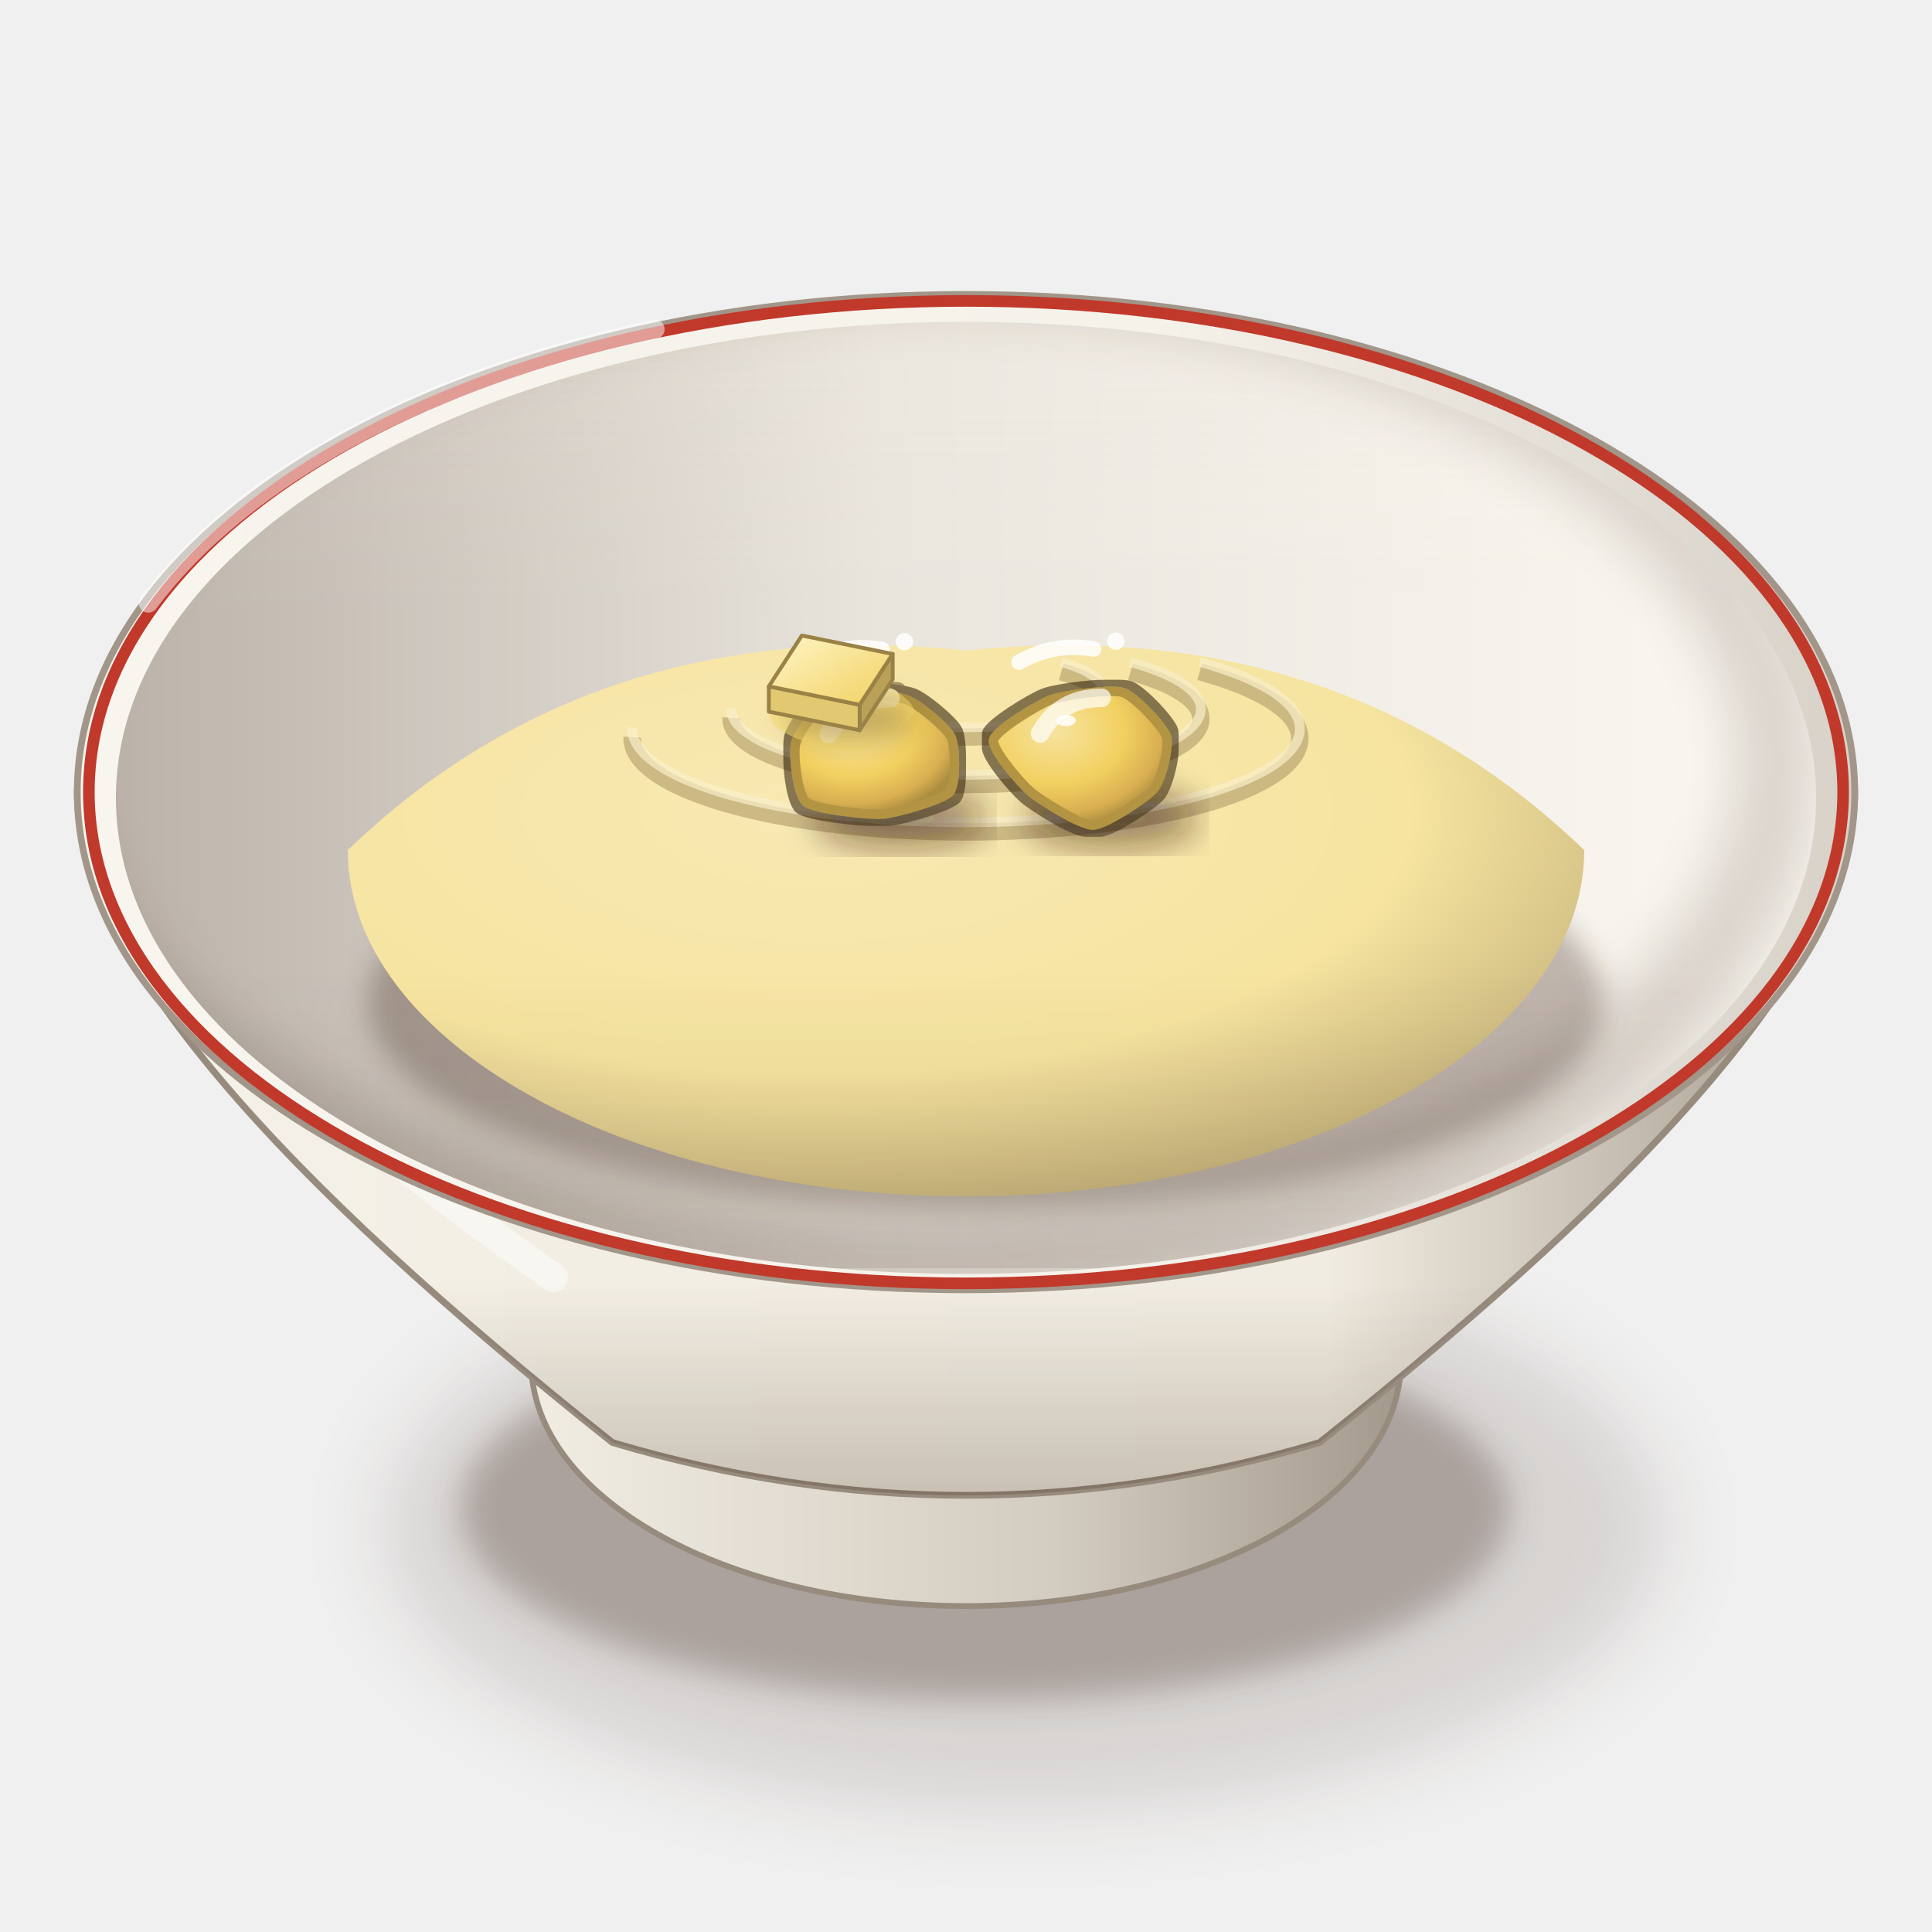
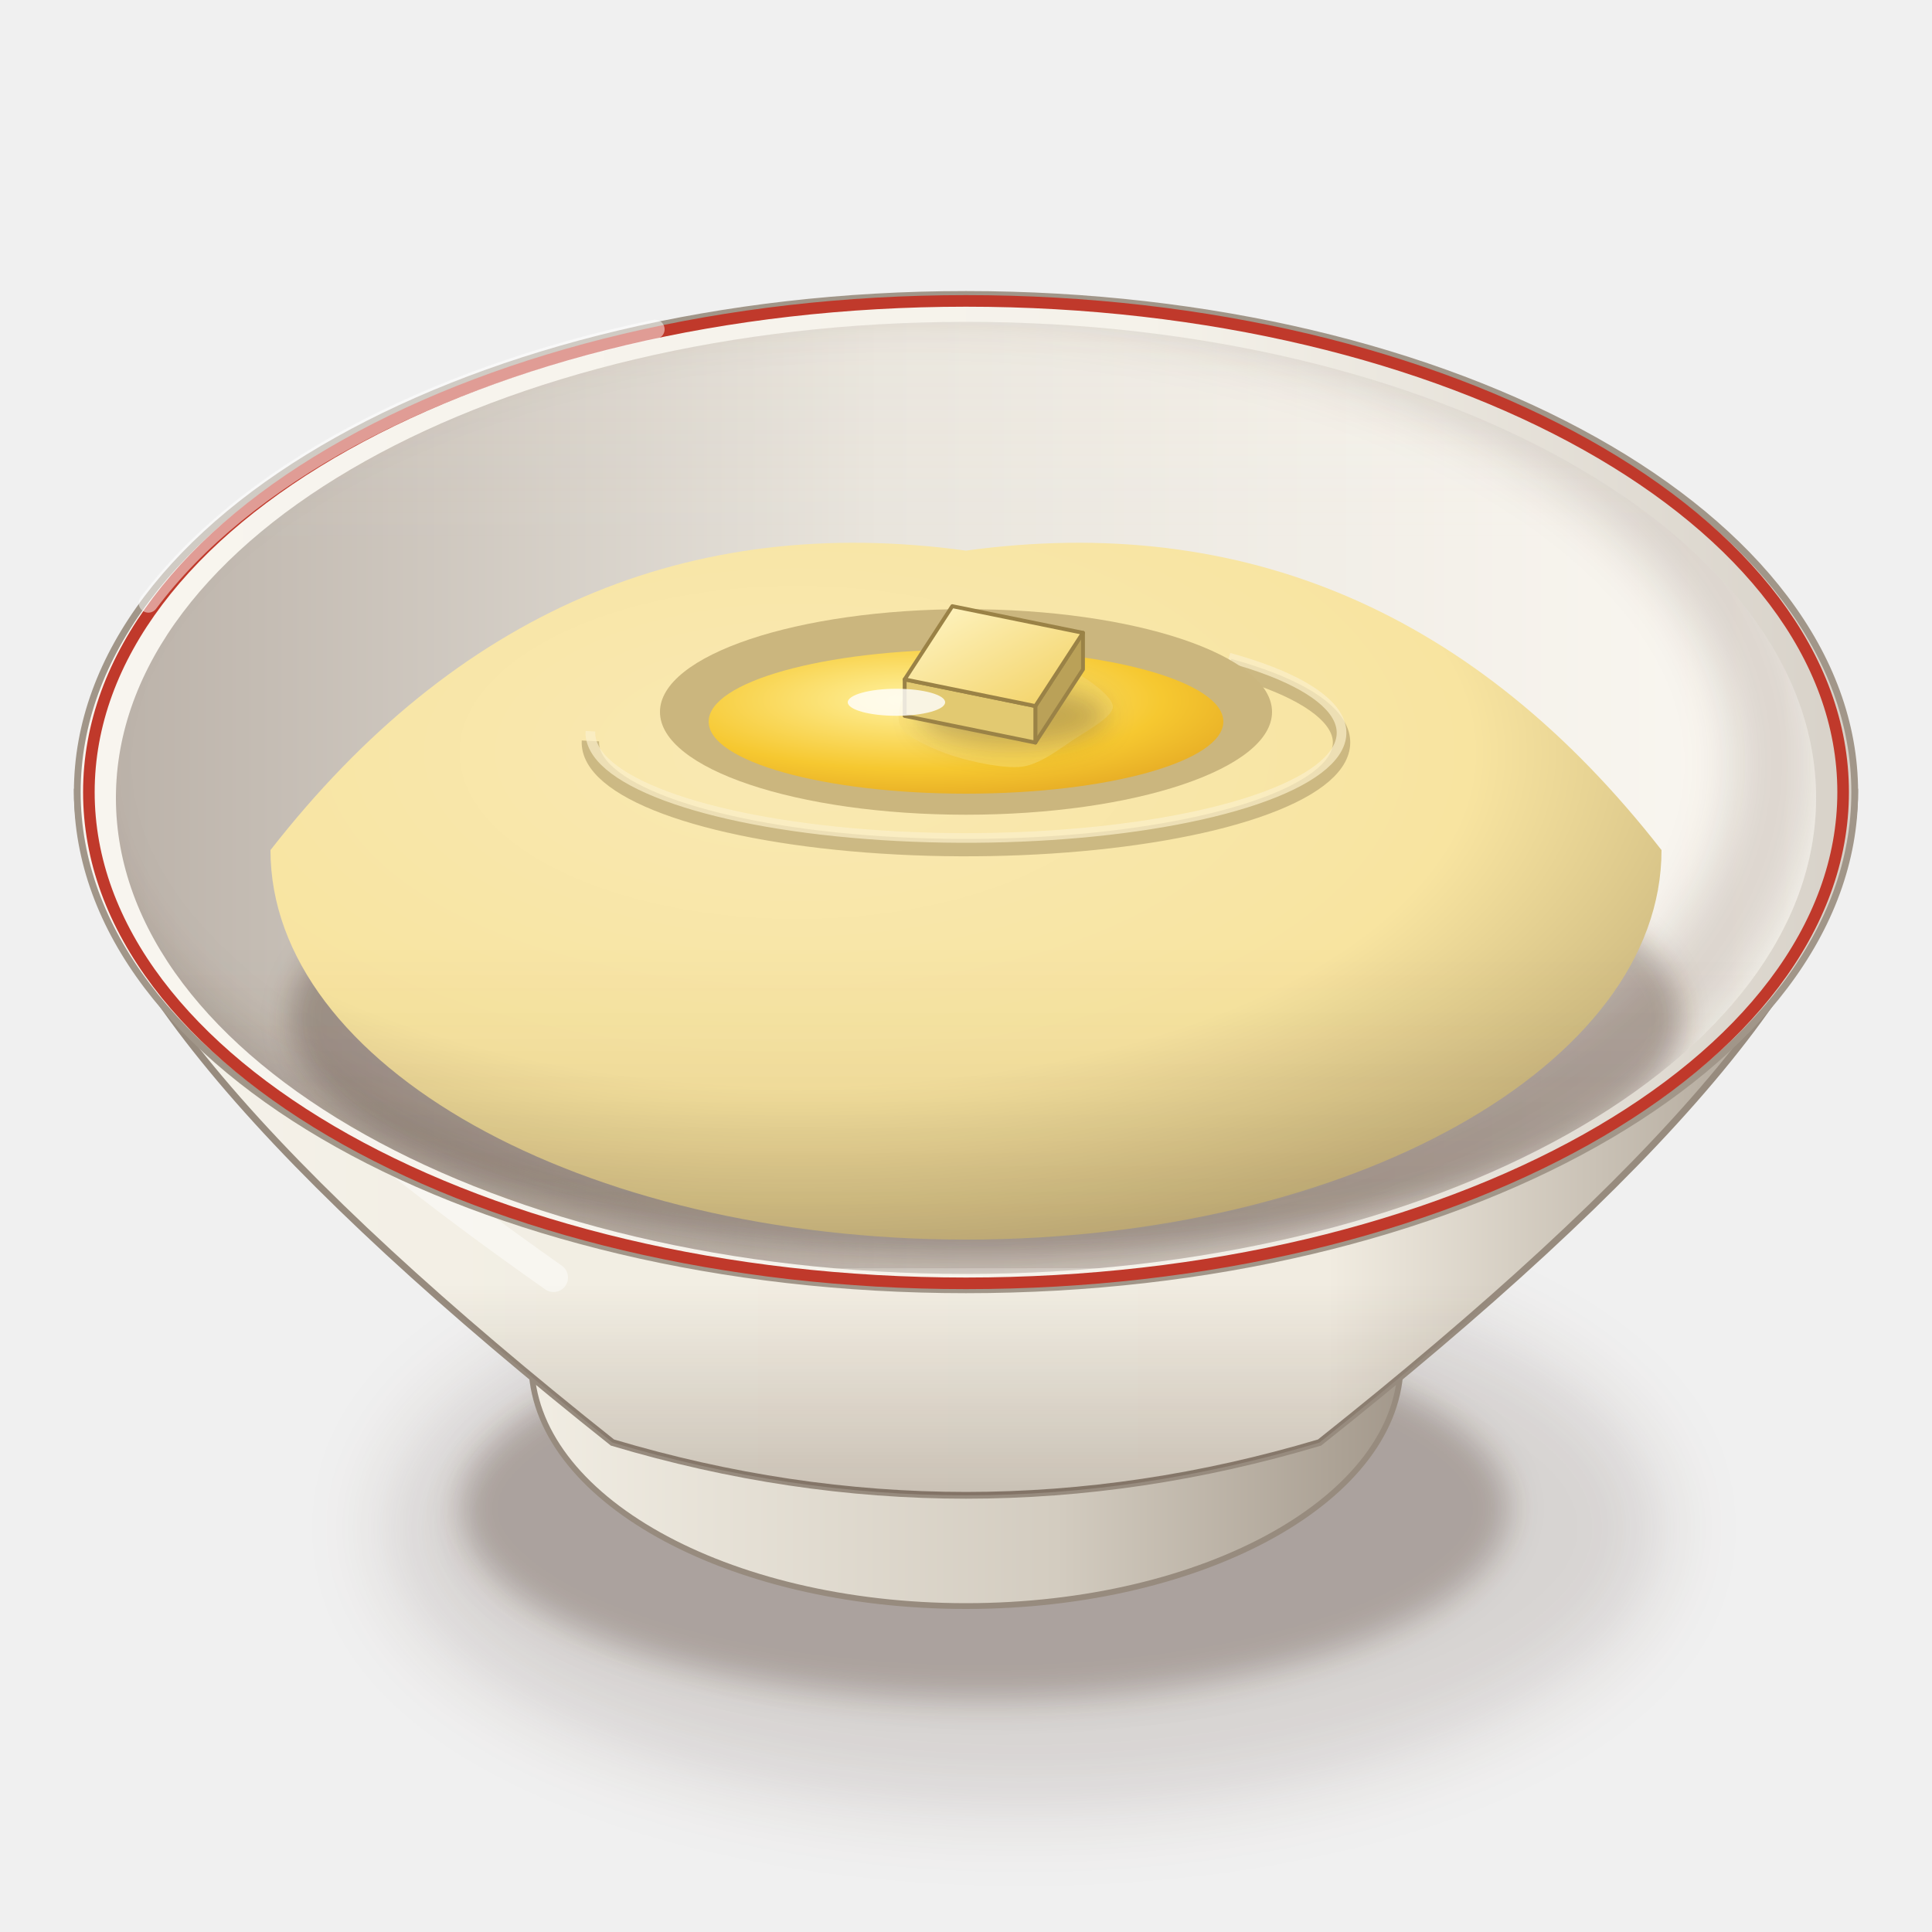
<svg xmlns="http://www.w3.org/2000/svg" viewBox="0 0 200 200" width="400" height="400">
  <defs>
    <filter id="pe_pure_papa-1" x="-50%" y="-50%" width="200%" height="200%">
      <feGaussianBlur stdDeviation="4" />
    </filter>
    <filter id="pe_pure_papa-2" x="-50%" y="-50%" width="200%" height="200%">
      <feGaussianBlur stdDeviation="1.6" />
    </filter>
    <linearGradient id="pe_pure_papa-3" x1="0" y1="0" x2="1" y2="0">
      <stop offset="0" stop-color="#f2eee4" />
      <stop offset="0.6" stop-color="#d3ccc0" />
      <stop offset="1" stop-color="#a19689" />
    </linearGradient>
    <linearGradient id="pe_pure_papa-4" x1="0" y1="0" x2="1" y2="0">
      <stop offset="0" stop-color="#f5f2eb" />
      <stop offset="0.28" stop-color="#f2eee3" />
      <stop offset="0.7" stop-color="#f1ece1" />
      <stop offset="1" stop-color="#a19689" />
    </linearGradient>
    <linearGradient id="pe_pure_papa-5" x1="0" y1="0" x2="0" y2="1">
      <stop offset="0" stop-color="#3a2212" stop-opacity="0" />
      <stop offset="0.7" stop-color="#3a2212" stop-opacity="0" />
      <stop offset="1" stop-color="#3a2212" stop-opacity="0.22" />
    </linearGradient>
    <linearGradient id="pe_pure_papa-6" x1="0" y1="0" x2="1" y2="0">
      <stop offset="0" stop-color="#f8f5ef" />
      <stop offset="0.6" stop-color="#f5f2ea" />
      <stop offset="1" stop-color="#d7d1c8" />
    </linearGradient>
    <linearGradient id="pe_pure_papa-7" x1="0" y1="0" x2="1" y2="0">
      <stop offset="0" stop-color="#bcb3aa" />
      <stop offset="0.45" stop-color="#e9e5dd" />
      <stop offset="1" stop-color="#fbf8f2" />
    </linearGradient>
    <clipPath id="pe_pure_papa-8">
      <path d="M12,82.6A88,49.28 0 1 0 188,82.6A88,49.28 0 1 0 12,82.6Z" />
    </clipPath>
    <filter id="pe_pure_papa-9" x="-50%" y="-50%" width="200%" height="200%">
      <feGaussianBlur stdDeviation="2.5" />
    </filter>
    <clipPath id="pe_pure_papa-10">
      <path d="M12,82.6 A88,49.28 0 0 0 188,82.6 L200,82.6 L200,0 L0,0 L0,82.6Z" />
    </clipPath>
    <filter id="pe_pure_papa-11" x="-50%" y="-50%" width="200%" height="200%">
      <feGaussianBlur stdDeviation="1.4" />
    </filter>
    <radialGradient id="pe_pure_papa-12" cx="0.38" cy="0.3" r="0.8">
-       <stop offset="0" stop-color="#f8e9b3" />
-       <stop offset="0.6" stop-color="#f6e4a0" />
-       <stop offset="1" stop-color="#b9a672" />
+       <stop offset="0" stop-color="#f9e9b3" />
+       <stop offset="0.6" stop-color="#f8e4a0" />
+       <stop offset="1" stop-color="#baa672" />
    </radialGradient>
-     <radialGradient id="pe_pure_papa-13" cx="0.36" cy="0.3" r="0.72">
-       <stop offset="0" stop-color="#f7e3a0" />
-       <stop offset="0.55" stop-color="#f2d060" />
-       <stop offset="0.85" stop-color="#d8ae51" />
-       <stop offset="1" stop-color="#ac8e41" />
+     <radialGradient id="pe_pure_papa-13" cx="0.4" cy="0.35" r="0.8">
+       <stop offset="0" stop-color="#fff2a0" />
+       <stop offset="0.6" stop-color="#f6c830" />
+       <stop offset="1" stop-color="#e0a020" />
    </radialGradient>
-     <filter id="pe_pure_papa-14" x="-8%" y="-8%" width="116%" height="116%">
-       <feMorphology in="SourceAlpha" operator="dilate" radius="0.7" result="d" />
-       <feFlood flood-color="#2a1206" flood-opacity="0.55" />
-       <feComposite in2="d" operator="in" result="o" />
-       <feMerge>
-         <feMergeNode in="o" />
-         <feMergeNode in="SourceGraphic" />
-       </feMerge>
-     </filter>
-     <linearGradient id="pe_pure_papa-15" x1="0" y1="0" x2="1" y2="1">
+     <linearGradient id="pe_pure_papa-14" x1="0" y1="0" x2="1" y2="1">
      <stop offset="0" stop-color="#fff6c8" />
      <stop offset="1" stop-color="#f2d060" />
    </linearGradient>
-     <linearGradient id="pe_pure_papa-16" x1="0" y1="0" x2="0" y2="1">
+     <linearGradient id="pe_pure_papa-15" x1="0" y1="0" x2="0" y2="1">
      <stop offset="0" stop-color="#fff8ec" stop-opacity="0.2" />
      <stop offset="0.45" stop-color="#fff8ec" stop-opacity="0" />
      <stop offset="0.75" stop-color="#3a2212" stop-opacity="0" />
      <stop offset="1" stop-color="#3a2212" stop-opacity="0.1" />
    </linearGradient>
  </defs>
  <ellipse cx="106" cy="158.18" rx="66.08" ry="29.08" fill="#3a2212" opacity="0.14" filter="url(#pe_pure_papa-1)" />
  <ellipse cx="102" cy="156.18" rx="54.28" ry="19.82" fill="#3a2212" opacity="0.28" filter="url(#pe_pure_papa-2)" />
  <path d="M53,135.06 L55,141.06 A45,25.2 0 0 0 145,141.06 L147,135.06Z" fill="url(#pe_pure_papa-3)" stroke="#978b7e" stroke-width=".6" />
  <path d="M8,82 C8,98.8 29,122 63.4,149.33 Q100,160.26 136.6,149.33 C171,122 192,98.8 192,82Z" fill="url(#pe_pure_papa-4)" stroke="#978b7e" stroke-width=".7" />
  <path d="M8,82 C8,98.8 29,122 63.4,149.33 Q100,160.26 136.6,149.33 C171,122 192,98.8 192,82Z" fill="url(#pe_pure_papa-5)" />
  <path d="M16,92 Q20,106 57.3,132.25" stroke="#fff" stroke-width="3" fill="none" stroke-linecap="round" opacity="0.45" />
  <path d="M8,82A92,51.52 0 1 0 192,82A92,51.52 0 1 0 8,82Z" fill="url(#pe_pure_papa-6)" stroke="#a19689" stroke-width=".7" />
  <path d="M12,82.6A88,49.28 0 1 0 188,82.6A88,49.28 0 1 0 12,82.6Z" fill="url(#pe_pure_papa-7)" />
  <g clip-path="url(#pe_pure_papa-8)">
    <path d="M4,79A90,51.28 0 1 0 184,79A90,51.28 0 1 0 4,79Z" fill="none" stroke="#3a2212" stroke-width="9" opacity=".16" filter="url(#pe_pure_papa-9)" />
  </g>
  <path d="M9.2,82A90.8,50.85 0 1 0 190.8,82A90.8,50.85 0 1 0 9.2,82Z" fill="none" stroke="#c0392b" stroke-width="1.2" />
  <g clip-path="url(#pe_pure_papa-10)">
-     <ellipse cx="102" cy="103.74" rx="64" ry="21.5" fill="#3a2212" opacity="0.3" filter="url(#pe_pure_papa-11)" />
-     <path d="M36,88 Q61.6,63.4 100,67.34 Q138.4,63.4 164,88 A64,35.84 0 0 1 36,88Z" fill="url(#pe_pure_papa-12)" />
-     <path d="M85.92,72.3 A14.08,3.94 0 1 0 109.86,69.54" stroke="#bdaa75" stroke-width="1.8" fill="none" opacity=".75" />
-     <path d="M85.92,71.3 A14.08,3.94 0 1 0 109.86,68.54" stroke="#faf0cb" stroke-width="1" fill="none" opacity=".7" />
-     <path d="M75.68,74.3 A24.32,6.81 0 1 0 117.02,69.54" stroke="#bdaa75" stroke-width="1.8" fill="none" opacity=".75" />
-     <path d="M75.68,73.3 A24.32,6.81 0 1 0 117.02,68.54" stroke="#faf0cb" stroke-width="1" fill="none" opacity=".7" />
-     <path d="M65.44,76.3 A34.56,9.68 0 1 0 124.19,69.53" stroke="#bdaa75" stroke-width="1.8" fill="none" opacity=".75" />
-     <path d="M65.44,75.3 A34.56,9.68 0 1 0 124.19,68.53" stroke="#faf0cb" stroke-width="1" fill="none" opacity=".7" />
-     <g filter="url(#pe_pure_papa-14)">
-       <g transform="translate(112.71 77.95) scale(1.2) translate(-112.71 -77.95)">
-         <ellipse cx="114.71" cy="83.55" rx="7" ry="2.24" fill="#3a2212" opacity="0.35" filter="url(#pe_pure_papa-11)" />
-         <g transform="translate(112.71 77.95)">
-           <path d="M5.61,3.1C4.98,3.86 1.43,6.2 0.37,6.23C-0.7,6.25 -4.17,4.07 -5.02,3.33C-5.88,2.6 -8.39,-0.34 -8.21,-1.13C-8.03,-1.93 -4.37,-4.18 -3.25,-4.59C-2.14,-5 1.95,-5.54 2.94,-5.22C3.94,-4.9 6.44,-2.24 6.7,-1.4C6.97,-0.57 6.25,2.33 5.61,3.1Z" fill="url(#pe_pure_papa-13)" stroke="#b29443" stroke-width=".8" />
-           <path d="M-4.2,-1.68 Q-2.52,-4.76 1.12,-4.76" stroke="#fff" stroke-width="1.6" fill="none" stroke-linecap="round" opacity=".7" />
-           <ellipse cx="-1.96" cy="-2.8" rx="0.84" ry="0.49" fill="#fff" opacity=".85" />
-         </g>
-       </g>
-     </g>
-     <g transform="translate(109.35 67.87) rotate(-10)">
-       <path d="M-3.92,0 Q0,-1.41 3.92,0" stroke="#fff" stroke-width="1.6" fill="none" stroke-linecap="round" opacity="0.85" />
-       <circle cx="6.32" cy="-.4" r=".9" fill="#fff" opacity="0.85" />
-     </g>
-     <g filter="url(#pe_pure_papa-14)">
-       <g transform="translate(90.83 78) scale(1.2) translate(-90.83 -78)">
-         <ellipse cx="92.83" cy="83.6" rx="7" ry="2.24" fill="#3a2212" opacity="0.35" filter="url(#pe_pure_papa-11)" />
-         <g transform="translate(90.83 78)">
-           <path d="M6.22,3.34C5.62,4 1.64,5.16 0.4,5.24C-0.84,5.33 -5.41,4.8 -6.15,4.19C-6.89,3.58 -7.29,0.03 -7.04,-0.9C-6.8,-1.83 -4.68,-4.72 -3.73,-5.1C-2.77,-5.47 1.51,-5 2.51,-4.63C3.52,-4.26 5.98,-2.2 6.35,-1.4C6.72,-0.6 6.81,2.67 6.22,3.34Z" fill="url(#pe_pure_papa-13)" stroke="#b29443" stroke-width=".8" />
-           <path d="M-4.2,-1.68 Q-2.52,-4.76 1.12,-4.76" stroke="#fff" stroke-width="1.6" fill="none" stroke-linecap="round" opacity=".7" />
-           <ellipse cx="-1.96" cy="-2.8" rx="0.84" ry="0.49" fill="#fff" opacity=".85" />
-         </g>
-       </g>
-     </g>
-     <g transform="translate(87.47 67.92) rotate(-10)">
-       <path d="M-3.92,0 Q0,-1.41 3.92,0" stroke="#fff" stroke-width="1.6" fill="none" stroke-linecap="round" opacity="0.85" />
-       <circle cx="6.32" cy="-.4" r=".9" fill="#fff" opacity="0.85" />
-     </g>
-     <path d="M94.61,73.5C94.67,74.24 93.36,75.4 92.42,76.05C91.48,76.7 89.7,77.7 88.36,77.82C87.03,77.94 84.77,77.3 83.53,76.87C82.28,76.43 80.59,75.63 80.06,74.91C79.53,74.2 79.49,72.8 80,72.07C80.5,71.34 82.21,70.34 83.43,70.03C84.64,69.73 86.79,69.89 88.08,70.05C89.38,70.22 91.06,70.62 92.04,71.13C93.02,71.65 94.56,72.76 94.61,73.5Z" fill="#f8dc70" opacity=".55" />
-     <ellipse cx="88" cy="74.4" rx="6.73" ry="2.15" fill="#3a2212" opacity="0.28" filter="url(#pe_pure_papa-11)" />
-     <path d="M92.41,67.7L88.99,72.96L88.99,75.59L92.41,70.33Z" fill="#baa158" stroke="#9a8246" stroke-width="0.4" stroke-linejoin="round" />
-     <path d="M88.99,72.96L79.59,71.05L79.59,73.67L88.99,75.59Z" fill="#e2c971" stroke="#9a8246" stroke-width="0.4" stroke-linejoin="round" />
-     <path d="M83.01,65.79L92.41,67.7L88.99,72.96L79.59,71.05Z" fill="url(#pe_pure_papa-15)" stroke="#9a8246" stroke-width="0.4" stroke-linejoin="round" />
+     <ellipse cx="102" cy="105.53" rx="72" ry="24.19" fill="#3a2212" opacity="0.3" filter="url(#pe_pure_papa-11)" />
+     <path d="M28,88 Q56.8,51.1 100,57 Q143.2,51.1 172,88 A72,40.32 0 0 1 28,88Z" fill="url(#pe_pure_papa-12)" />
+     <path d="M84.16,72.7 A15.84,4.44 0 1 0 111.09,69.59" stroke="#beaa75" stroke-width="1.8" fill="none" opacity=".75" />
+     <path d="M84.16,71.7 A15.84,4.44 0 1 0 111.09,68.59" stroke="#fbf0cb" stroke-width="1" fill="none" opacity=".7" />
+     <path d="M72.64,74.7 A27.36,7.66 0 1 0 119.15,69.34" stroke="#beaa75" stroke-width="1.8" fill="none" opacity=".75" />
+     <path d="M72.64,73.7 A27.36,7.66 0 1 0 119.15,68.34" stroke="#fbf0cb" stroke-width="1" fill="none" opacity=".7" />
+     <path d="M61.12,76.7 A38.88,10.89 0 1 0 127.22,69.08" stroke="#beaa75" stroke-width="1.8" fill="none" opacity=".75" />
+     <path d="M61.12,75.7 A38.88,10.89 0 1 0 127.22,68.08" stroke="#fbf0cb" stroke-width="1" fill="none" opacity=".7" />
+     <ellipse cx="100" cy="73.7" rx="31.68" ry="10.64" fill="#cbb67e" />
+     <ellipse cx="100" cy="74.7" rx="26.64" ry="7.46" fill="url(#pe_pure_papa-13)" />
+     <path d="M115.2,73.2C115.15,74.24 112.5,75.66 111.1,76.59C109.69,77.51 107.69,79.11 105.82,79.36C103.96,79.61 100.54,78.85 98.67,78.25C96.8,77.65 94.01,76.41 93.32,75.35C92.64,74.29 93.25,72.24 94.1,71.2C94.95,70.17 97.23,68.98 98.97,68.43C100.7,67.89 103.79,67.36 105.66,67.54C107.53,67.73 110.01,68.8 111.44,69.65C112.87,70.49 115.25,72.16 115.2,73.2Z" fill="#f8dc70" opacity=".55" />
+     <ellipse cx="104.88" cy="74.1" rx="9.69" ry="3.1" fill="#3a2212" opacity="0.28" filter="url(#pe_pure_papa-11)" />
+     <path d="M112.11,65.51L107.18,73.09L107.18,76.87L112.11,69.29Z" fill="#baa158" stroke="#9a8246" stroke-width="0.4" stroke-linejoin="round" />
+     <path d="M107.18,73.09L93.65,70.33L93.65,74.11L107.18,76.87Z" fill="#e2c971" stroke="#9a8246" stroke-width="0.4" stroke-linejoin="round" />
+     <path d="M98.58,62.75L112.11,65.51L107.18,73.09L93.65,70.33Z" fill="url(#pe_pure_papa-14)" stroke="#9a8246" stroke-width="0.4" stroke-linejoin="round" />
+     <ellipse cx="92.8" cy="72.7" rx="5.04" ry="1.4" fill="#fff" opacity=".8" />
  </g>
-   <rect x="0" y="8.72" width="200" height="122.56" fill="url(#pe_pure_papa-16)" clip-path="url(#pe_pure_papa-8)" />
+   <rect x="0" y="-3.28" width="200" height="134.56" fill="url(#pe_pure_papa-15)" clip-path="url(#pe_pure_papa-8)" />
  <path d="M15.36,62.42 A92,51.52 0 0 1 67.8,34.09" stroke="#fff" stroke-width="2" fill="none" stroke-linecap="round" opacity="0.5" />
</svg>
